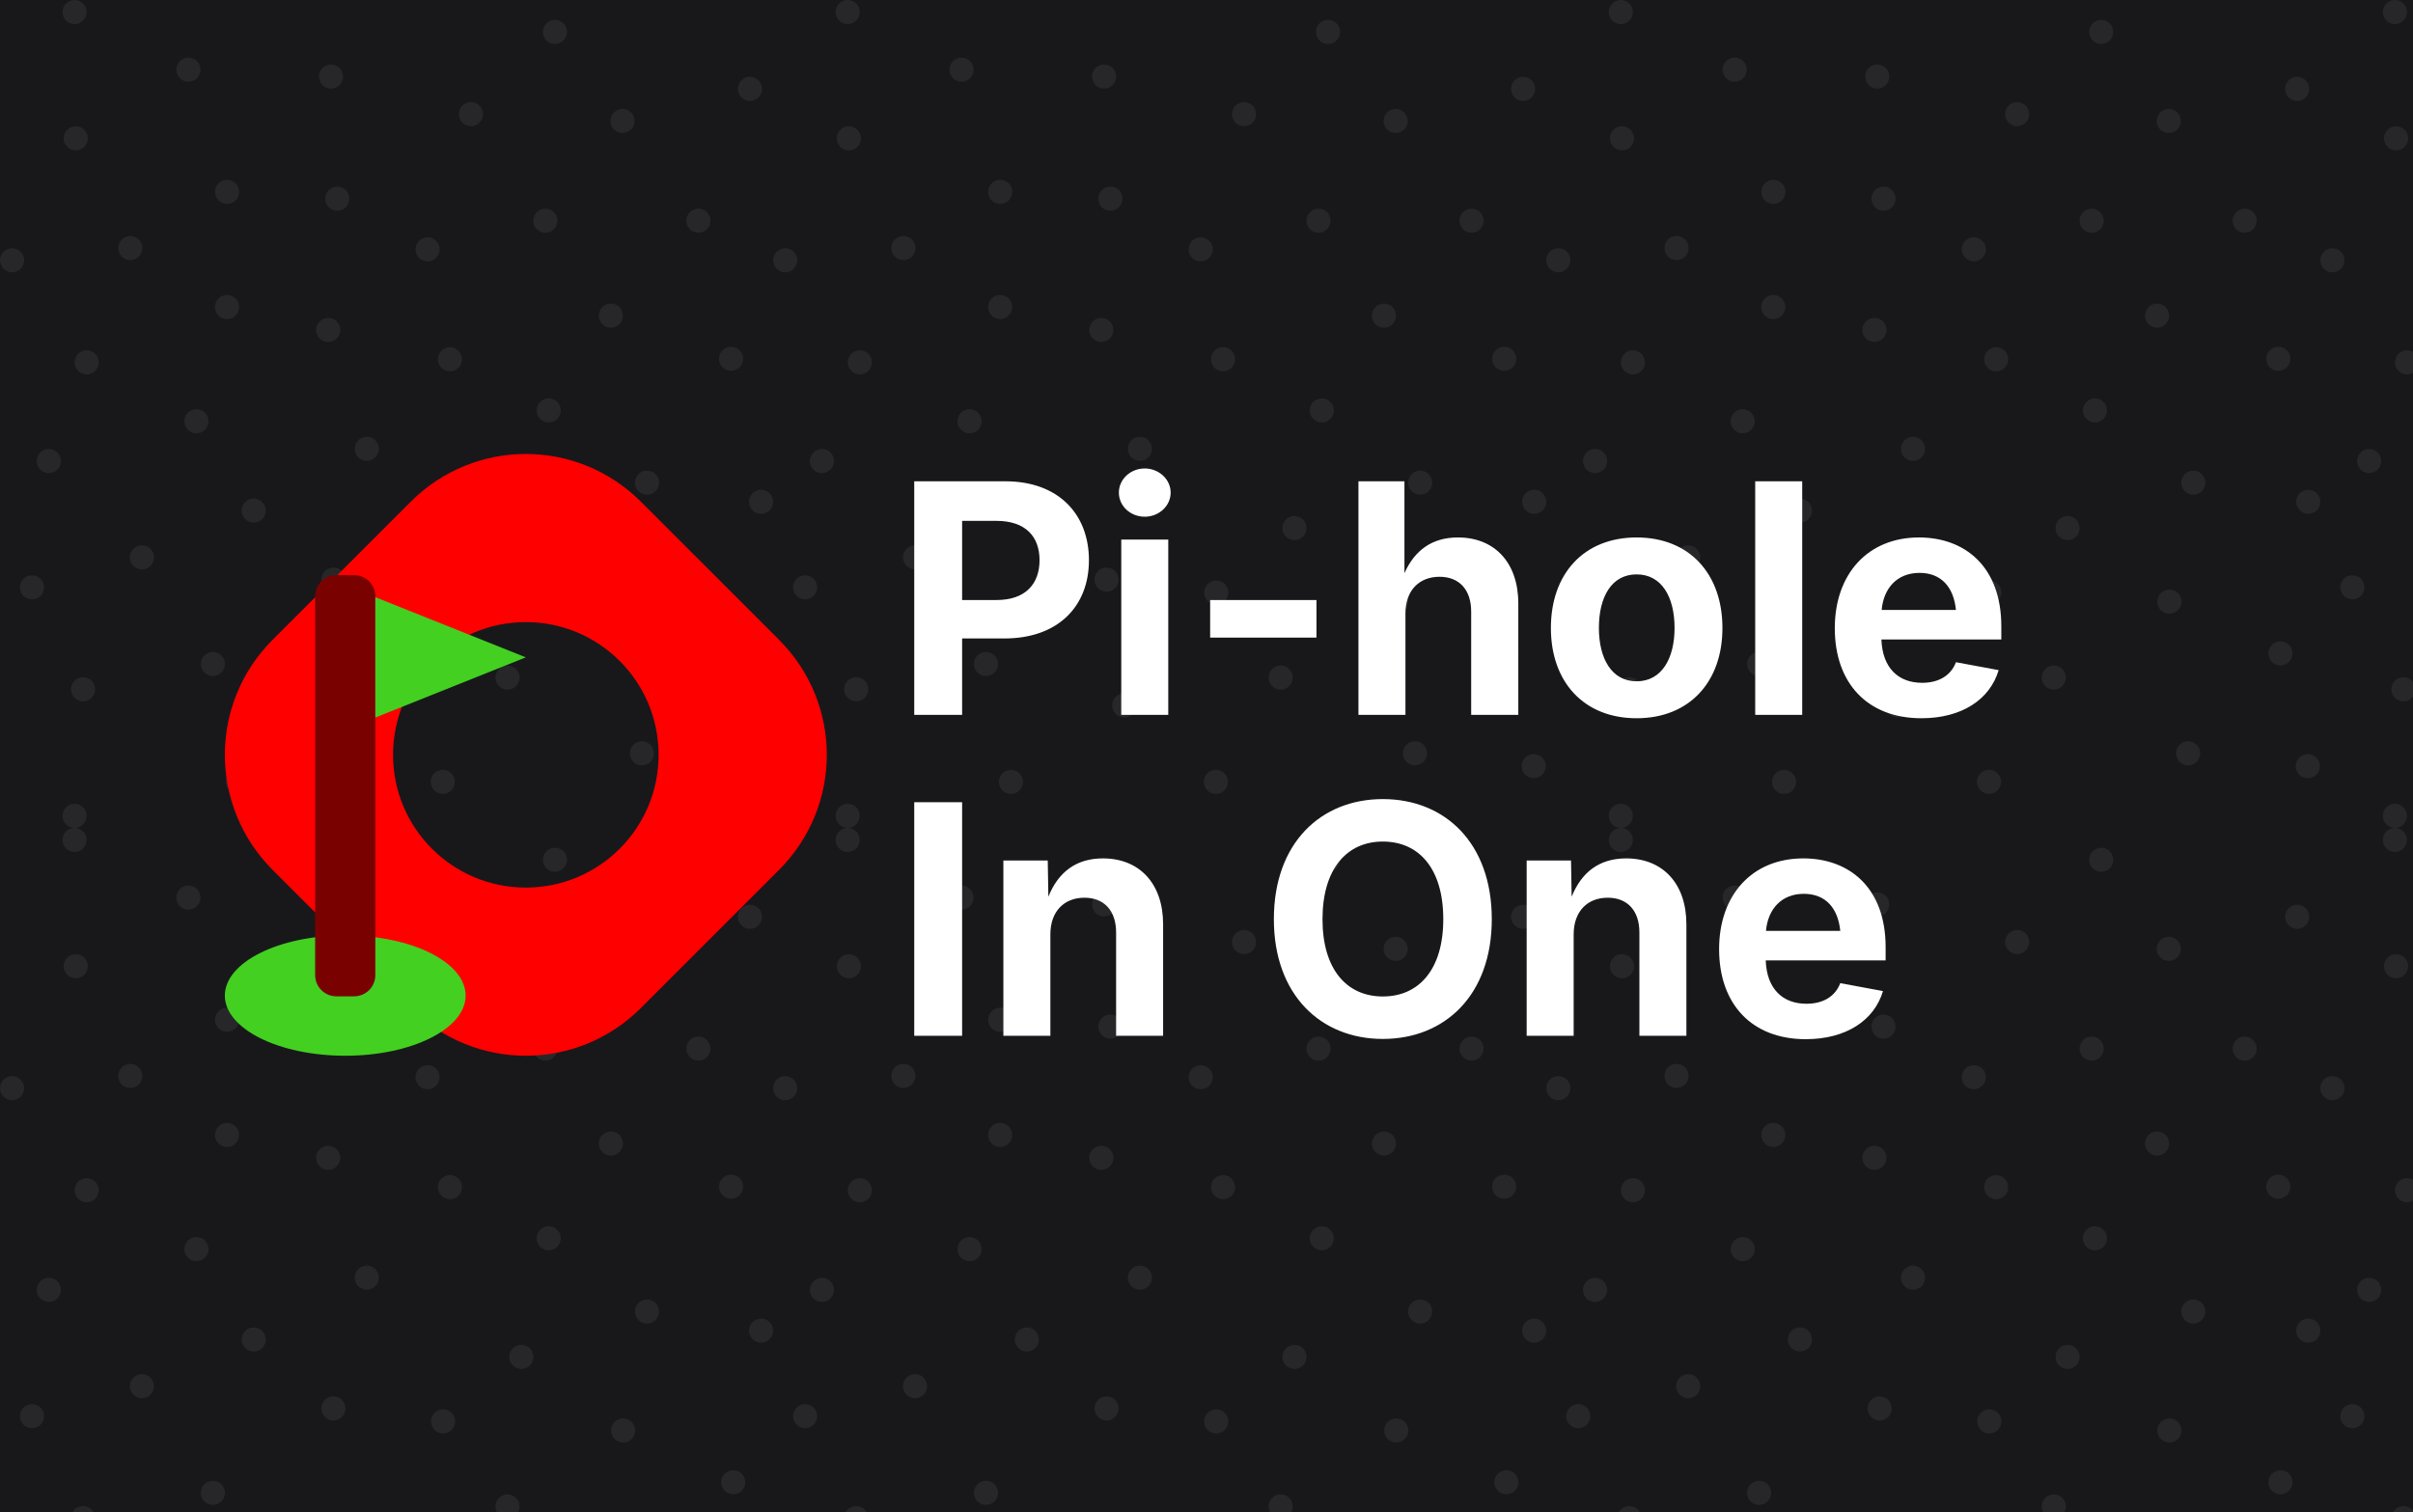
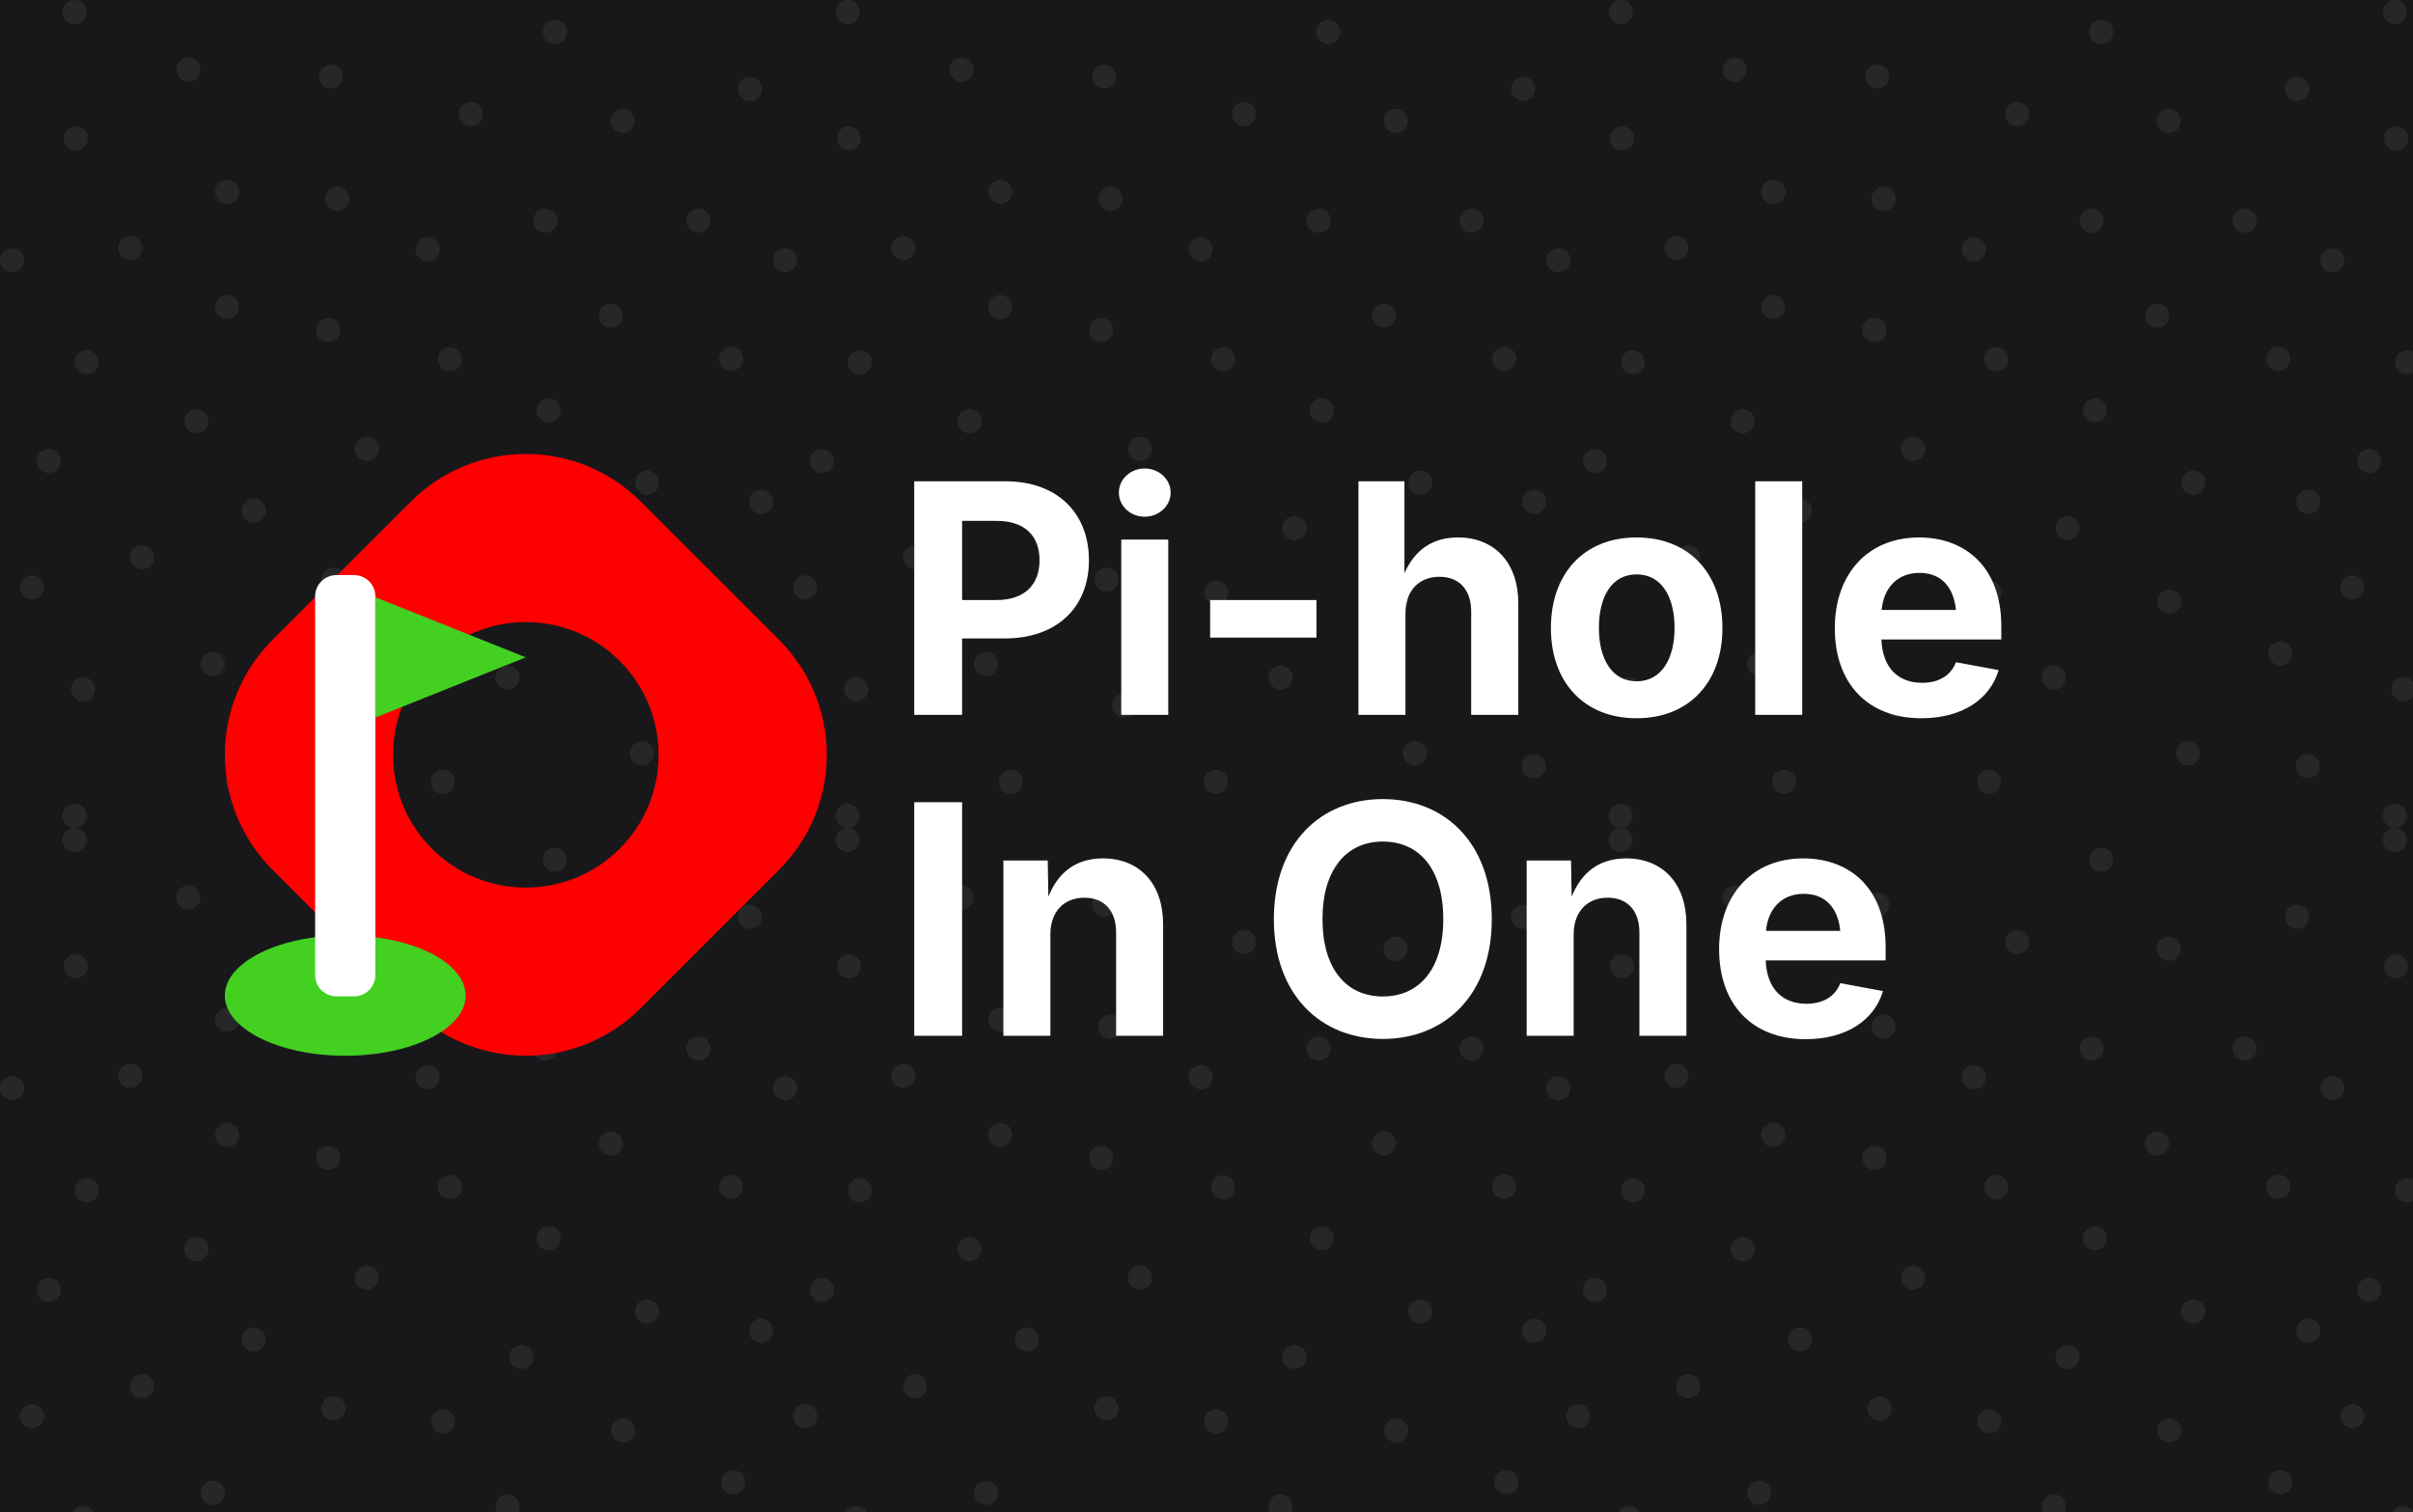
<svg xmlns="http://www.w3.org/2000/svg" xmlns:xlink="http://www.w3.org/1999/xlink" viewBox="0 0 300 188" version="1.1" id="svg6" width="300" height="188">
  <defs id="defs2">
    <pattern xlink:href="#pattern103" preserveAspectRatio="xMidYMid" id="pattern104" patternTransform="scale(1)" x="0" y="0" />
    <linearGradient id="New_Gradient_Swatch_1" x1="2.71" x2="69.77" y1="20.04" y2="20.04" gradientUnits="userSpaceOnUse" gradientTransform="matrix(1.472184,0,0,1.472184,81.31804,8.031339)">
      <stop offset="0" stop-color="#12b212" id="stop1" />
      <stop offset="1" stop-color="#0f0" id="stop2" />
    </linearGradient>
    <style id="style2">.cls-2{fill:#980200}.cls-3{fill:red}</style>
    <pattern patternUnits="userSpaceOnUse" width="10" height="10" patternTransform="scale(1)" preserveAspectRatio="xMidYMid" id="pattern3">
      <g fill="none" fill-rule="evenodd" id="g2" style="fill:#27272a;fill-opacity:1">
        <g fill="#000000" id="g1" style="fill:#27272a;fill-opacity:1">
          <path d="M 6,4 V 0 H 4 V 4 H 0 v 2 h 4 v 4 H 6 V 6 h 4 V 4 Z" id="path1" style="fill:#27272a;fill-opacity:1" />
        </g>
      </g>
    </pattern>
    <pattern patternUnits="userSpaceOnUse" width="10" height="10" patternTransform="scale(1)" preserveAspectRatio="xMidYMid" id="pattern3-1">
      <g fill="none" fill-rule="evenodd" id="g2-5" style="fill:#27272a;fill-opacity:1">
        <g fill="#000000" id="g1-2" style="fill:#27272a;fill-opacity:1">
          <path d="M 6,4 V 0 H 4 V 4 H 0 v 2 h 4 v 4 H 6 V 6 h 4 V 4 Z" id="path1-7" style="fill:#27272a;fill-opacity:1" />
        </g>
      </g>
    </pattern>
    <pattern patternUnits="userSpaceOnUse" width="96.14" height="103" patternTransform="translate(2.24,-0.57)" preserveAspectRatio="xMidYMid" id="pattern103">
      <circle style="fill:#27272a;fill-opacity:1;stroke:none;stroke-width:10" cx="23.43" cy="8.67" r="1.5" id="circle60" />
      <circle style="fill:#27272a;fill-opacity:1;stroke:none;stroke-width:10" cx="28.24" cy="23.87" r="1.5" id="circle61" />
      <circle style="fill:#27272a;fill-opacity:1;stroke:none;stroke-width:10" cx="41.94" cy="24.72" r="1.5" id="circle62" />
      <circle style="fill:#27272a;fill-opacity:1;stroke:none;stroke-width:10" cx="16.2" cy="30.86" r="1.5" id="circle63" />
      <circle style="fill:#27272a;fill-opacity:1;stroke:none;stroke-width:10" cx="58.56" cy="14.2" r="1.5" id="circle64" />
      <circle style="fill:#27272a;fill-opacity:1;stroke:none;stroke-width:10" cx="55.95" cy="44.7" r="1.5" id="circle65" />
      <circle style="fill:#27272a;fill-opacity:1;stroke:none;stroke-width:10" cx="40.81" cy="41.05" r="1.5" id="circle66" />
      <circle style="fill:#27272a;fill-opacity:1;stroke:none;stroke-width:10" cx="53.17" cy="31.02" r="1.5" id="circle67" />
      <circle style="fill:#27272a;fill-opacity:1;stroke:none;stroke-width:10" cx="45.61" cy="55.84" r="1.5" id="circle68" />
      <circle style="fill:#27272a;fill-opacity:1;stroke:none;stroke-width:10" cx="24.43" cy="52.41" r="1.5" id="circle69" />
      <circle style="fill:#27272a;fill-opacity:1;stroke:none;stroke-width:10" cx="77.41" cy="15.05" r="1.5" id="circle70" />
      <circle style="fill:#27272a;fill-opacity:1;stroke:none;stroke-width:10" cx="68.23" cy="51.06" r="1.5" id="circle71" />
      <circle style="fill:#27272a;fill-opacity:1;stroke:none;stroke-width:10" cx="41.16" cy="9.52" r="1.5" id="circle72" />
      <circle style="fill:#27272a;fill-opacity:1;stroke:none;stroke-width:10" cx="69.01" cy="3.97" r="1.5" id="circle73" />
      <circle style="fill:#27272a;fill-opacity:1;stroke:none;stroke-width:10" cx="93.26" cy="11.06" r="1.5" id="circle74" />
      <circle style="fill:#27272a;fill-opacity:1;stroke:none;stroke-width:10" cx="67.82" cy="27.46" r="1.5" id="circle75" />
      <circle style="fill:#27272a;fill-opacity:1;stroke:none;stroke-width:10" cx="86.85" cy="27.46" r="1.5" id="circle76" />
      <circle style="fill:#27272a;fill-opacity:1;stroke:none;stroke-width:10" cx="90.91" cy="44.64" r="1.5" id="circle77" />
      <circle style="fill:#27272a;fill-opacity:1;stroke:none;stroke-width:10" cx="75.96" cy="39.27" r="1.5" id="circle78" />
      <circle style="fill:#27272a;fill-opacity:1;stroke:none;stroke-width:10" cx="80.46" cy="60.05" r="1.5" id="circle79" />
      <circle style="fill:#27272a;fill-opacity:1;stroke:none;stroke-width:10" cx="77.49" cy="74.85" r="1.5" id="circle80" />
      <circle style="fill:#27272a;fill-opacity:1;stroke:none;stroke-width:10" cx="91.18" cy="81.29" r="1.5" id="circle81" />
      <circle style="fill:#27272a;fill-opacity:1;stroke:none;stroke-width:10" cx="79.82" cy="93.72" r="1.5" id="circle82" />
      <circle style="fill:#27272a;fill-opacity:1;stroke:none;stroke-width:10" cx="94.58" cy="95.32" r="1.5" id="circle83" />
      <circle style="fill:#27272a;fill-opacity:1;stroke:none;stroke-width:10" cx="94.64" cy="62.43" r="1.5" id="circle84" />
      <circle style="fill:#27272a;fill-opacity:1;stroke:none;stroke-width:10" cx="31.55" cy="63.53" r="1.5" id="circle85" />
      <circle style="fill:#27272a;fill-opacity:1;stroke:none;stroke-width:10" cx="26.47" cy="82.61" r="1.5" id="circle86" />
      <circle style="fill:#27272a;fill-opacity:1;stroke:none;stroke-width:10" cx="43.66" cy="87.76" r="1.5" id="circle87" />
      <circle style="fill:#27272a;fill-opacity:1;stroke:none;stroke-width:10" cx="29.57" cy="97.28" r="1.5" id="circle88" />
      <circle style="fill:#27272a;fill-opacity:1;stroke:none;stroke-width:10" cx="55.1" cy="73.72" r="1.5" id="circle89" />
      <circle style="fill:#27272a;fill-opacity:1;stroke:none;stroke-width:10" cx="64.83" cy="65.7" r="1.5" id="circle90" />
      <circle style="fill:#27272a;fill-opacity:1;stroke:none;stroke-width:10" cx="55.06" cy="97.27" r="1.5" id="circle91" />
      <circle style="fill:#27272a;fill-opacity:1;stroke:none;stroke-width:10" cx="63.11" cy="84.3" r="1.5" id="circle92" />
      <circle style="fill:#27272a;fill-opacity:1;stroke:none;stroke-width:10" cx="41.46" cy="72.11" r="1.5" id="circle93" />
      <circle style="fill:#27272a;fill-opacity:1;stroke:none;stroke-width:10" cx="3.98" cy="73.07" r="1.5" id="circle94" />
      <circle style="fill:#27272a;fill-opacity:1;stroke:none;stroke-width:10" cx="6.07" cy="57.36" r="1.5" id="circle95" />
      <circle style="fill:#27272a;fill-opacity:1;stroke:none;stroke-width:10" cx="10.33" cy="85.76" r="1.5" id="circle96" />
      <circle style="fill:#27272a;fill-opacity:1;stroke:none;stroke-width:10" cx="17.65" cy="69.34" r="1.5" id="circle97" />
      <circle style="fill:#27272a;fill-opacity:1;stroke:none;stroke-width:10" cx="1.5" cy="32.38" r="1.5" id="circle98" />
      <circle style="fill:#27272a;fill-opacity:1;stroke:none;stroke-width:10" cx="9.42" cy="17.21" r="1.5" id="circle99" />
      <circle style="fill:#27272a;fill-opacity:1;stroke:none;stroke-width:10" cx="9.27" cy="1.5" r="1.5" id="circle100" />
      <circle style="fill:#27272a;fill-opacity:1;stroke:none;stroke-width:10" cx="9.27" cy="101.5" r="1.5" id="circle101" />
      <circle style="fill:#27272a;fill-opacity:1;stroke:none;stroke-width:10" cx="10.78" cy="45.08" r="1.5" id="circle102" />
      <circle style="fill:#27272a;fill-opacity:1;stroke:none;stroke-width:10" cx="28.23" cy="38.2" r="1.5" id="circle103" />
    </pattern>
  </defs>
  <rect style="fill:#18181b;fill-opacity:1;stroke-width:4.992;stroke-linejoin:round;stroke-miterlimit:0;stroke-opacity:0;paint-order:markers stroke fill" id="rect1-1" width="437.76" height="280.57" x="0" y="0" />
  <rect style="fill:url(#pattern104);stroke:none;stroke-width:3.522" width="437.76" height="280.57" x="0" y="0" id="rect103" />
  <text xml:space="preserve" style="font-style:normal;font-variant:normal;font-weight:bold;font-stretch:normal;font-size:39.915px;line-height:1;font-family:inter;-inkscape-font-specification:'inter Bold';text-align:start;writing-mode:lr-tb;direction:ltr;text-anchor:start;fill:#ffffff;fill-opacity:1;stroke-width:3.742;stroke-linejoin:round;stroke-miterlimit:0;paint-order:markers fill stroke" x="111.038" y="88.903" id="text1">
    <tspan x="111.038" y="88.903" id="tspan1" style="stroke-width:3.742">Pi-hole</tspan>
    <tspan x="111.038" y="128.818" id="tspan3" style="stroke-width:3.742">In One</tspan>
  </text>
  <path id="rect8" style="fill:#ff0000;fill-opacity:1;stroke-width:4.436;stroke-linejoin:round;stroke-miterlimit:0;paint-order:markers fill stroke" d="m 65.374,56.457 c -5.177,0 -10.354,1.983 -14.32,5.95 L 33.904,79.554 c -7.934,7.934 -7.934,20.709 0,28.643 l 17.149,17.149 c 7.934,7.934 20.707,7.934 28.641,0 L 96.843,108.197 c 7.934,-7.934 7.934,-20.709 0,-28.643 L 79.694,62.407 C 75.727,58.44 70.551,56.457 65.374,56.457 Z m 0,20.911 A 16.509,16.509 0 0 1 81.882,93.877 16.509,16.509 0 0 1 65.374,110.385 16.509,16.509 0 0 1 48.865,93.877 16.509,16.509 0 0 1 65.374,77.368 Z" />
  <ellipse style="fill:#43d021;fill-opacity:1;stroke:none;stroke-width:4.402;stroke-linecap:butt;stroke-linejoin:round;stroke-miterlimit:0;stroke-dasharray:none;stroke-opacity:0;paint-order:markers stroke fill" id="path18" ry="7.484" rx="14.968" cy="123.813" cx="42.922" />
-   <path id="rect22" style="fill:#790200;stroke-width:3.567;stroke-linejoin:round;stroke-miterlimit:0;stroke-opacity:0;paint-order:markers stroke fill;fill-opacity:1" d="m 41.826,71.521 h 2.192 c 1.466,0 2.646,1.18 2.646,2.646 v 47.096 c 0,1.466 -1.18,2.646 -2.646,2.646 H 41.826 c -1.466,0 -2.646,-1.18 -2.646,-2.646 V 74.167 c 0,-1.466 1.18,-2.646 2.646,-2.646 z" />
+   <path id="rect22" style="fill:#ffffff;stroke-width:3.567;stroke-linejoin:round;stroke-miterlimit:0;stroke-opacity:0;paint-order:markers stroke fill" d="m 41.826,71.521 h 2.192 c 1.466,0 2.646,1.18 2.646,2.646 v 47.096 c 0,1.466 -1.18,2.646 -2.646,2.646 H 41.826 c -1.466,0 -2.646,-1.18 -2.646,-2.646 V 74.167 c 0,-1.466 1.18,-2.646 2.646,-2.646 z" />
  <path style="fill:#43d021;fill-opacity:1;stroke:none;stroke-width:3.742;stroke-linecap:butt;stroke-linejoin:round;stroke-miterlimit:0;stroke-dasharray:none;stroke-opacity:0;paint-order:markers stroke fill" d="M 46.664,74.269 V 89.237 l 18.71,-7.484 z" id="path22" />
</svg>
